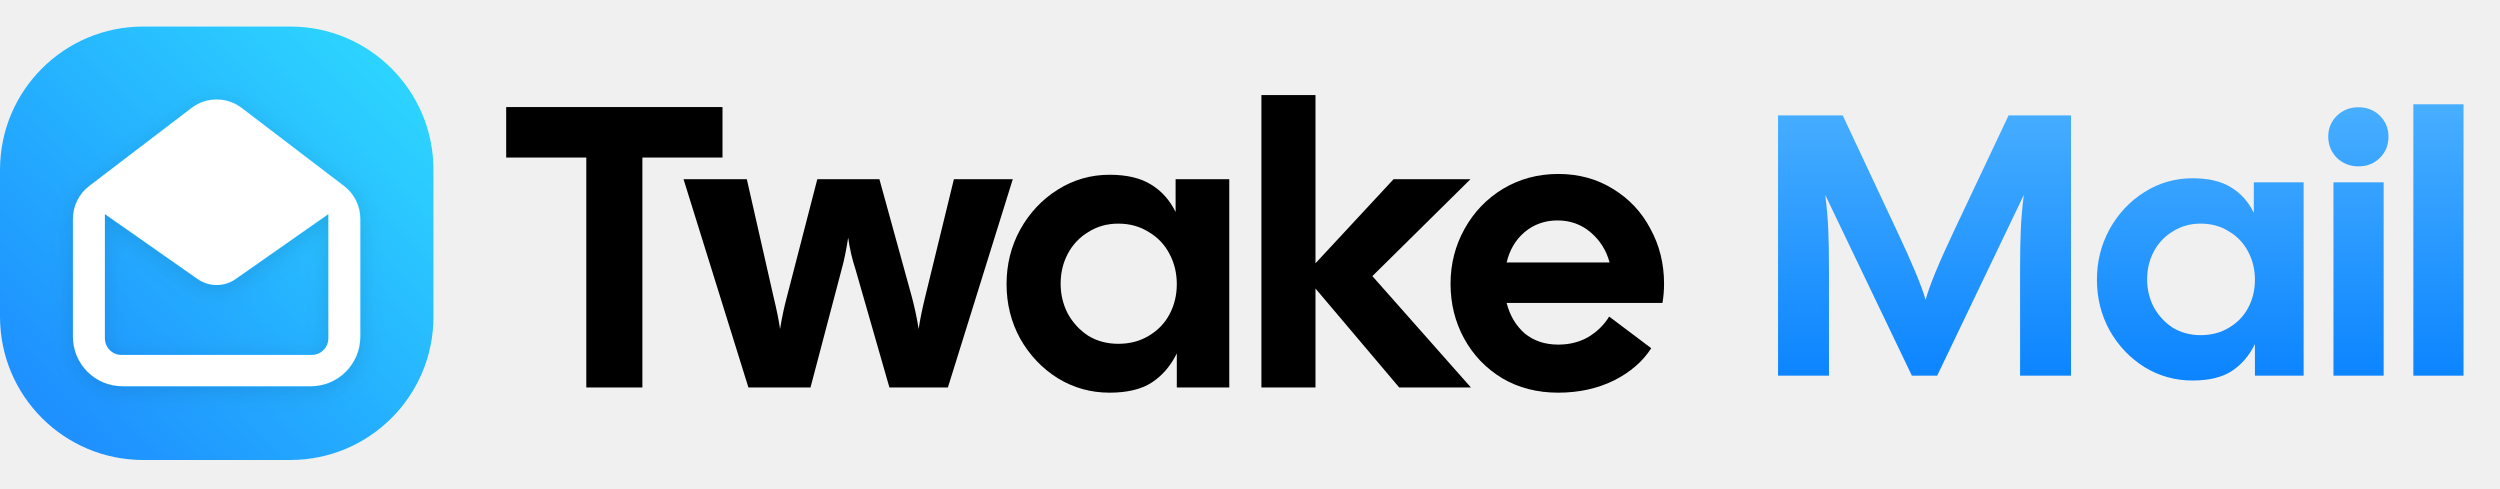
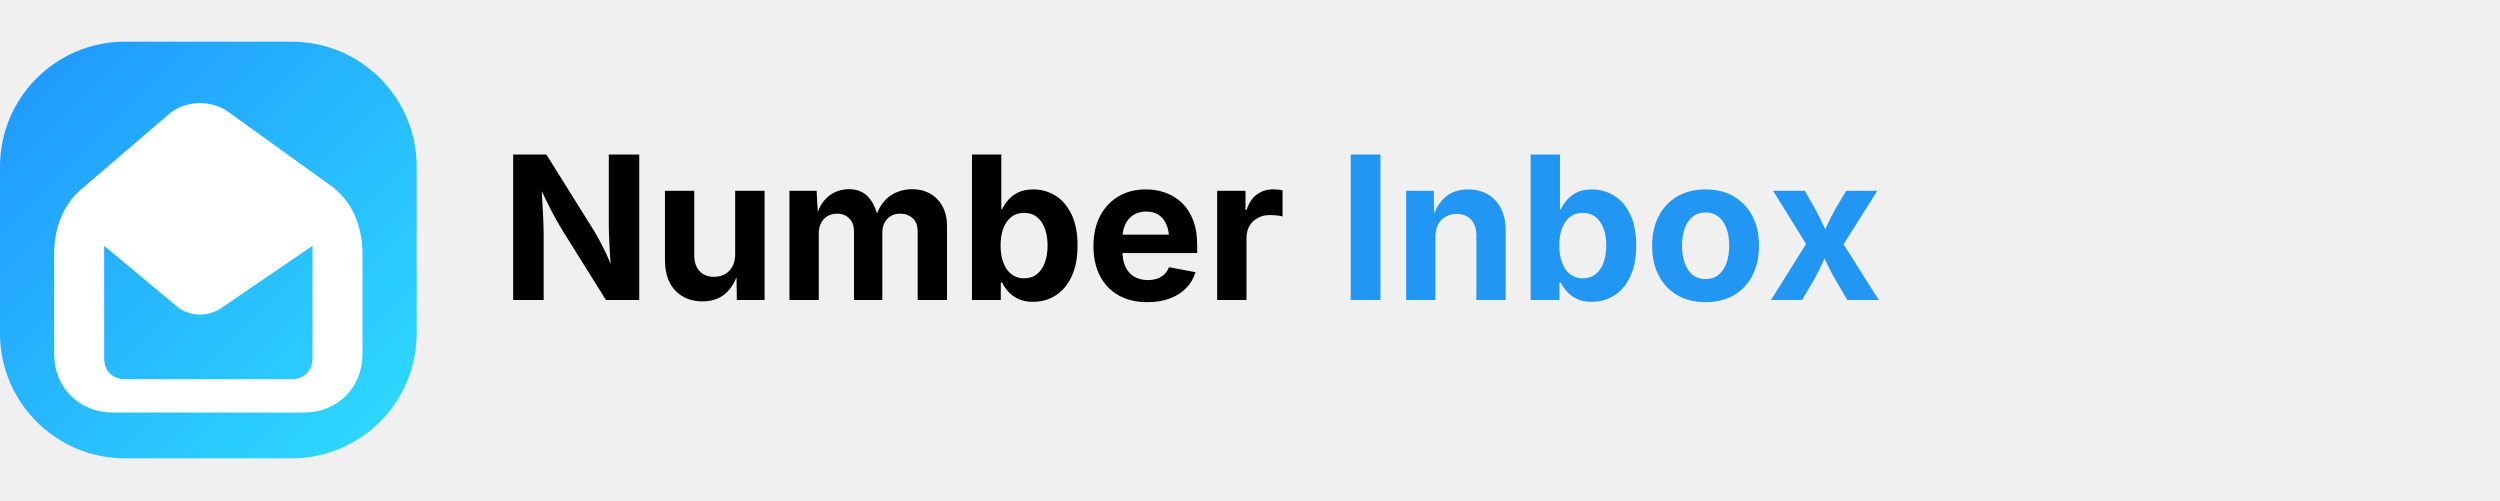
- <svg xmlns="http://www.w3.org/2000/svg" width="1131" height="221" viewBox="0 0 1131 221" fill="none">
-   <path d="M265.244 71.27H229V48.437H326.858V71.27H290.614V175.29H265.244V71.27Z" fill="black" />
-   <path d="M309.226 81.056H337.859L350 134.515C351.329 139.952 352.296 144.724 352.9 148.832C353.745 143.637 354.772 138.804 355.98 134.334L369.753 81.056H397.842L412.521 134.334C413.729 138.804 414.756 143.637 415.601 148.832C416.205 144.724 417.172 139.952 418.501 134.515L431.549 81.056H458.188L428.83 175.29H402.372L386.969 121.649C385.519 117.3 384.432 112.588 383.707 107.514C382.861 113.071 381.895 117.783 380.807 121.649L366.672 175.29H338.583L309.226 81.056Z" fill="black" />
-   <path d="M501.941 177.645C493.484 177.645 485.691 175.471 478.563 171.122C471.436 166.651 465.757 160.671 461.529 153.181C457.421 145.691 455.367 137.475 455.367 128.535C455.367 119.595 457.421 111.38 461.529 103.889C465.757 96.278 471.436 90.238 478.563 85.768C485.691 81.297 493.484 79.062 501.941 79.062C509.673 79.062 515.895 80.512 520.606 83.412C525.439 86.311 529.184 90.479 531.842 95.916V81.056H556.125V175.29H532.385V159.886C529.607 165.564 525.801 169.974 520.969 173.115C516.257 176.135 509.914 177.645 501.941 177.645ZM479.832 128.354C479.832 133.186 480.919 137.717 483.094 141.945C485.389 146.053 488.47 149.375 492.336 151.912C496.323 154.329 500.853 155.537 505.927 155.537C511.122 155.537 515.713 154.329 519.7 151.912C523.808 149.496 526.949 146.234 529.123 142.127C531.298 138.019 532.385 133.488 532.385 128.535C532.385 123.582 531.298 119.051 529.123 114.944C526.949 110.715 523.808 107.393 519.7 104.977C515.713 102.44 511.122 101.171 505.927 101.171C500.853 101.171 496.323 102.44 492.336 104.977C488.349 107.393 485.269 110.655 483.094 114.763C480.919 118.87 479.832 123.401 479.832 128.354Z" fill="black" />
-   <path d="M595.125 130.529V175.29H570.661V43H595.125V119.112L630.463 81.056H665.257L620.858 124.911L665.438 175.29H633L595.125 130.529Z" fill="black" />
-   <path d="M704.978 177.645C695.433 177.645 686.977 175.471 679.607 171.122C672.237 166.651 666.499 160.671 662.391 153.181C658.284 145.691 656.23 137.415 656.23 128.354C656.23 119.414 658.344 111.138 662.573 103.527C666.801 95.916 672.6 89.875 679.969 85.405C687.46 80.935 695.796 78.7 704.978 78.7C714.159 78.7 722.375 80.935 729.623 85.405C736.993 89.875 742.671 95.916 746.658 103.527C750.766 111.017 752.819 119.293 752.819 128.354C752.819 131.374 752.578 134.274 752.094 137.052H681.6C683.05 142.731 685.768 147.322 689.755 150.825C693.863 154.208 698.937 155.899 704.978 155.899C710.052 155.899 714.582 154.751 718.569 152.456C722.556 150.04 725.697 146.959 727.992 143.214L747.02 157.53C743.154 163.571 737.476 168.464 729.986 172.209C722.495 175.833 714.159 177.645 704.978 177.645ZM728.174 118.749C726.724 113.313 723.885 108.782 719.656 105.158C715.428 101.534 710.414 99.721 704.615 99.721C698.937 99.721 693.984 101.473 689.755 104.977C685.648 108.48 682.929 113.071 681.6 118.749H728.174Z" fill="black" />
-   <path d="M804.389 52.22H833.655L858.043 104.192C864.883 118.657 869.257 129.142 871.163 135.645C872.733 129.59 877.05 119.106 884.114 104.192L908.671 52.22H936.928V169.957H913.885V122.358C913.885 114.621 913.997 108.341 914.221 103.52C914.446 98.698 914.894 93.596 915.567 88.214L876.377 169.957H864.94L825.75 88.214C826.422 93.596 826.871 98.698 827.095 103.52C827.32 108.341 827.432 114.621 827.432 122.358V169.957H804.389V52.22Z" fill="url(#paint0_linear_56880_7452)" />
-   <path d="M991.877 172.144C984.028 172.144 976.795 170.126 970.18 166.089C963.564 161.94 958.294 156.39 954.369 149.437C950.557 142.485 948.65 134.86 948.65 126.563C948.65 118.265 950.557 110.64 954.369 103.688C958.294 96.624 963.564 91.017 970.18 86.868C976.795 82.719 984.028 80.645 991.877 80.645C999.053 80.645 1004.83 81.99 1009.2 84.682C1013.69 87.373 1017.16 91.241 1019.63 96.287V82.495H1042.17V169.957H1020.13V155.661C1017.56 160.931 1014.02 165.024 1009.54 167.939C1005.16 170.742 999.278 172.144 991.877 172.144ZM971.357 126.394C971.357 130.88 972.366 135.085 974.384 139.009C976.515 142.822 979.374 145.905 982.963 148.26C986.663 150.503 990.868 151.624 995.577 151.624C1000.4 151.624 1004.66 150.503 1008.36 148.26C1012.17 146.017 1015.09 142.99 1017.11 139.177C1019.12 135.365 1020.13 131.16 1020.13 126.563C1020.13 121.965 1019.12 117.76 1017.11 113.948C1015.09 110.023 1012.17 106.94 1008.36 104.697C1004.66 102.342 1000.4 101.165 995.577 101.165C990.868 101.165 986.663 102.342 982.963 104.697C979.262 106.94 976.403 109.967 974.384 113.78C972.366 117.592 971.357 121.797 971.357 126.394Z" fill="url(#paint1_linear_56880_7452)" />
-   <path d="M1055.66 82.495H1078.37V169.957H1055.66V82.495ZM1053.3 61.807C1053.3 58.106 1054.59 54.967 1057.17 52.388C1059.86 49.809 1063.12 48.519 1066.93 48.519C1070.85 48.519 1074.1 49.809 1076.68 52.388C1079.26 54.967 1080.55 58.106 1080.55 61.807C1080.55 65.619 1079.26 68.815 1076.68 71.394C1074.1 73.973 1070.85 75.263 1066.93 75.263C1063.12 75.263 1059.86 73.973 1057.17 71.394C1054.59 68.703 1053.3 65.507 1053.3 61.807Z" fill="url(#paint2_linear_56880_7452)" />
-   <path d="M1091.8 47.174H1114.5V169.957H1091.8V47.174Z" fill="url(#paint3_linear_56880_7452)" />
-   <rect y="12" width="196.105" height="196.105" rx="64.764" fill="white" />
-   <rect y="12" width="196.105" height="196.105" rx="64.764" fill="url(#paint4_linear_56880_7452)" />
-   <g filter="url(#filter0_d_56880_7452)">
-     <path fill-rule="evenodd" clip-rule="evenodd" d="M40.352 84.151C35.719 87.685 33 93.178 33 99.004V152.32C33 164.7 43.036 174.735 55.415 174.735H140.585C152.964 174.735 163 164.7 163 152.32V99.004C163 93.178 160.281 87.685 155.648 84.151L109.327 48.826C102.637 43.725 93.362 43.725 86.673 48.826L40.352 84.151ZM47.444 96.84V153.101C47.444 157.227 50.79 160.573 54.916 160.573H141.084C145.21 160.573 148.556 157.227 148.556 153.101V96.84L106.573 126.243C101.426 129.847 94.574 129.847 89.427 126.243L47.444 96.84Z" fill="white" />
-   </g>
+ <svg xmlns="http://www.w3.org/2000/svg" width="600" height="120" viewBox="0 0 600 120" fill="none">
  <defs>
-     <filter id="filter0_d_56880_7452" x="23" y="37" width="150" height="149.735" filterUnits="userSpaceOnUse" color-interpolation-filters="sRGB">
-       <feFlood flood-opacity="0" result="BackgroundImageFix" />
-       <feColorMatrix in="SourceAlpha" type="matrix" values="0 0 0 0 0 0 0 0 0 0 0 0 0 0 0 0 0 0 127 0" result="hardAlpha" />
-       <feOffset dy="2" />
-       <feGaussianBlur stdDeviation="5" />
-       <feComposite in2="hardAlpha" operator="out" />
-       <feColorMatrix type="matrix" values="0 0 0 0 0 0 0 0 0 0 0 0 0 0 0 0 0 0 0.1 0" />
-       <feBlend mode="normal" in2="BackgroundImageFix" result="effect1_dropShadow_56880_7452" />
-       <feBlend mode="normal" in="SourceGraphic" in2="effect1_dropShadow_56880_7452" result="shape" />
-     </filter>
-     <linearGradient id="paint0_linear_56880_7452" x1="839.944" y1="16.226" x2="839.944" y2="172" gradientUnits="userSpaceOnUse">
-       <stop stop-color="#57B9FF" />
-       <stop offset="1" stop-color="#0B84FF" />
-     </linearGradient>
-     <linearGradient id="paint1_linear_56880_7452" x1="839.944" y1="16.226" x2="839.944" y2="172" gradientUnits="userSpaceOnUse">
-       <stop stop-color="#57B9FF" />
-       <stop offset="1" stop-color="#0B84FF" />
-     </linearGradient>
-     <linearGradient id="paint2_linear_56880_7452" x1="839.944" y1="16.226" x2="839.944" y2="172" gradientUnits="userSpaceOnUse">
-       <stop stop-color="#57B9FF" />
-       <stop offset="1" stop-color="#0B84FF" />
-     </linearGradient>
-     <linearGradient id="paint3_linear_56880_7452" x1="839.944" y1="16.226" x2="839.944" y2="172" gradientUnits="userSpaceOnUse">
-       <stop stop-color="#57B9FF" />
-       <stop offset="1" stop-color="#0B84FF" />
-     </linearGradient>
-     <linearGradient id="paint4_linear_56880_7452" x1="27.5" y1="187.5" x2="191.5" y2="21.5" gradientUnits="userSpaceOnUse">
+     <linearGradient id="iconGrad" x1="0" y1="0" x2="100" y2="100" gradientUnits="userSpaceOnUse">
      <stop stop-color="#1E91FF" />
-       <stop offset="0.997" stop-color="#2ED9FF" />
+       <stop offset="1" stop-color="#2ED9FF" />
    </linearGradient>
  </defs>
+   <rect x="0" y="10" width="100" height="100" rx="30" fill="url(#iconGrad)" />
+   <path fill-rule="evenodd" clip-rule="evenodd" d="M20 45C15 49 13 55 13 61V85C13 93 19 99 27 99H73C81 99 87 93 87 85V61C87 55 85 49 80 45L55 27C51 24 45 24 41 27L20 45ZM25 59V86C25 89 27 91 30 91H70C73 91 75 89 75 86V59L53 74C50 76 46 76 43 74L25 59Z" fill="white" />
+   <path d="M123.16,72L123.16,37.08L131.13,37.08L142.17,54.75Q143.02,56.11 143.88,57.7Q144.75,59.3 145.65,61.24Q146.56,63.19 147.44,65.62L146.72,65.62Q146.56,63.68 146.42,61.48Q146.29,59.27 146.2,57.26Q146.11,55.24 146.11,53.84L146.11,37.08L153.42,37.08L153.42,72L145.43,72L135.4,55.96Q134.29,54.16 133.36,52.47Q132.42,50.77 131.4,48.72Q130.38,46.67 128.98,43.81L129.89,43.81Q130.04,46.34 130.17,48.66Q130.31,50.98 130.4,52.87Q130.48,54.75 130.48,55.94L130.48,72L123.16,72ZM168.61,72.33Q165.89,72.33 163.85,71.14Q161.81,69.96 160.7,67.75Q159.59,65.53 159.59,62.46L159.59,45.8L166.62,45.8L166.62,61.24Q166.62,63.68 167.88,65.06Q169.15,66.44 171.35,66.44Q172.85,66.44 174,65.8Q175.15,65.15 175.79,63.92Q176.44,62.69 176.44,60.96L176.44,45.8L183.5,45.8L183.5,72L176.84,72L176.75,65.46L177.14,65.46Q176.11,68.77 173.99,70.55Q171.87,72.33 168.61,72.33ZM189.47,72L189.47,45.8L195.99,45.8L196.34,52.31L195.82,52.31Q196.43,49.9 197.61,48.38Q198.8,46.85 200.39,46.12Q201.99,45.4 203.74,45.4Q206.58,45.4 208.31,47.19Q210.05,48.98 210.87,52.73L210.05,52.73Q210.63,50.23 211.95,48.6Q213.28,46.96 215.1,46.18Q216.91,45.4 218.91,45.4Q221.32,45.4 223.2,46.46Q225.09,47.5 226.18,49.48Q227.28,51.46 227.28,54.33L227.28,72L220.24,72L220.24,55.66Q220.24,53.44 219.03,52.36Q217.83,51.28 216.07,51.28Q214.76,51.28 213.78,51.86Q212.82,52.43 212.28,53.47Q211.76,54.5 211.76,55.88L211.76,72L204.96,72L204.96,55.48Q204.96,53.56 203.82,52.42Q202.69,51.28 200.88,51.28Q199.64,51.28 198.64,51.84Q197.65,52.4 197.07,53.5Q196.5,54.58 196.5,56.15L196.5,72L189.47,72ZM247.94,72.44Q245.81,72.44 244.34,71.72Q242.86,71 241.93,69.93Q241.01,68.86 240.52,67.81L240.19,67.81L240.19,72L233.27,72L233.27,37.08L240.31,37.08L240.31,50.2L240.52,50.2Q241.01,49.17 241.91,48.07Q242.81,46.96 244.29,46.22Q245.77,45.46 248,45.46Q250.9,45.46 253.31,46.96Q255.73,48.46 257.17,51.46Q258.61,54.46 258.61,58.94Q258.61,63.31 257.2,66.32Q255.8,69.33 253.38,70.89Q250.97,72.44 247.94,72.44ZM245.79,66.8Q247.62,66.8 248.87,65.79Q250.13,64.78 250.77,63Q251.42,61.22 251.42,58.92Q251.42,56.62 250.77,54.87Q250.13,53.11 248.88,52.1Q247.64,51.09 245.79,51.09Q243.98,51.09 242.72,52.06Q241.46,53.04 240.8,54.79Q240.14,56.53 240.14,58.92Q240.14,61.29 240.81,63.06Q241.48,64.83 242.74,65.81Q244.01,66.8 245.79,66.8ZM275.37,72.52Q271.36,72.52 268.45,70.88Q265.55,69.23 263.99,66.21Q262.43,63.19 262.43,59.04Q262.43,54.98 263.97,51.94Q265.53,48.89 268.36,47.18Q271.2,45.46 275.01,45.46Q277.59,45.46 279.82,46.29Q282.05,47.11 283.74,48.76Q285.42,50.42 286.37,52.9Q287.32,55.38 287.32,58.76L287.32,60.73L265.32,60.73L265.32,56.32L283.88,56.32L280.59,57.5Q280.59,55.46 279.97,53.95Q279.35,52.43 278.12,51.6Q276.89,50.77 275.09,50.77Q273.26,50.77 271.98,51.62Q270.7,52.46 270.04,53.9Q269.39,55.34 269.39,57.19L269.39,60.31Q269.39,62.58 270.15,64.12Q270.91,65.67 272.28,66.44Q273.66,67.22 275.49,67.22Q276.72,67.22 277.73,66.87Q278.74,66.52 279.45,65.83Q280.17,65.13 280.55,64.12L286.92,65.32Q286.29,67.48 284.72,69.1Q283.15,70.73 280.8,71.62Q278.44,72.52 275.37,72.52ZM292.12,72L292.12,45.8L298.92,45.8L298.92,50.37L299.2,50.37Q299.93,47.93 301.63,46.69Q303.33,45.44 305.53,45.44Q306.07,45.44 306.7,45.5Q307.33,45.56 307.81,45.68L307.81,51.96Q307.33,51.8 306.44,51.7Q305.56,51.61 304.76,51.61Q303.16,51.61 301.88,52.3Q300.58,53 299.87,54.22Q299.16,55.46 299.16,57.09L299.16,72L292.12,72Z" fill="black" />
+   <path d="M331.31,37.08L331.31,72L324.17,72L324.17,37.08L331.31,37.08ZM344.51,56.84L344.51,72L337.48,72L337.48,45.8L344.11,45.8L344.23,52.34L343.81,52.34Q344.83,49.06 346.93,47.26Q349.03,45.46 352.36,45.46Q355.08,45.46 357.1,46.65Q359.14,47.84 360.25,50.06Q361.36,52.27 361.36,55.34L361.36,72L354.33,72L354.33,56.56Q354.33,54.12 353.08,52.74Q351.82,51.35 349.6,51.35Q348.12,51.35 346.96,52Q345.79,52.64 345.15,53.86Q344.51,55.08 344.51,56.84ZM382.03,72.44Q379.9,72.44 378.42,71.72Q376.94,71 376.01,69.93Q375.09,68.86 374.6,67.81L374.27,67.81L374.27,72L367.36,72L367.36,37.08L374.39,37.08L374.39,50.2L374.6,50.2Q375.09,49.17 375.99,48.07Q376.9,46.96 378.38,46.22Q379.85,45.46 382.08,45.46Q384.98,45.46 387.4,46.96Q389.81,48.46 391.25,51.46Q392.69,54.46 392.69,58.94Q392.69,63.31 391.28,66.32Q389.88,69.33 387.47,70.89Q385.05,72.44 382.03,72.44ZM379.88,66.8Q381.71,66.8 382.96,65.79Q384.21,64.78 384.86,63Q385.5,61.22 385.5,58.92Q385.5,56.62 384.86,54.87Q384.21,53.11 382.97,52.1Q381.73,51.09 379.88,51.09Q378.07,51.09 376.8,52.06Q375.54,53.04 374.88,54.79Q374.23,56.53 374.23,58.92Q374.23,61.29 374.9,63.06Q375.56,64.83 376.82,65.81Q378.09,66.8 379.88,66.8ZM409.34,72.52Q405.4,72.52 402.51,70.82Q399.63,69.12 398.07,66.08Q396.51,63.04 396.51,59.02Q396.51,54.94 398.07,51.91Q399.63,48.87 402.51,47.17Q405.4,45.46 409.34,45.46Q413.3,45.46 416.16,47.17Q419.04,48.87 420.6,51.91Q422.16,54.94 422.16,59.02Q422.16,63.04 420.6,66.08Q419.04,69.12 416.16,70.82Q413.3,72.52 409.34,72.52ZM409.34,66.98Q411.21,66.98 412.47,65.94Q413.74,64.9 414.37,63.08Q415.01,61.27 415.01,59Q415.01,56.67 414.37,54.87Q413.74,53.06 412.47,52.04Q411.21,51 409.34,51Q407.46,51 406.2,52.04Q404.95,53.06 404.31,54.87Q403.68,56.67 403.68,59Q403.68,61.27 404.31,63.08Q404.95,64.9 406.2,65.94Q407.46,66.98 409.34,66.98ZM425.04,72L435.18,55.81L435.16,61.29L425.55,45.8L433.15,45.8L435.51,49.92Q436.64,51.96 437.54,53.94Q438.45,55.92 439.38,57.8L436.71,57.8Q437.67,55.94 438.56,53.96Q439.45,51.96 440.62,49.92L443.09,45.8L450.54,45.8L440.74,61.36L440.74,55.94L450.91,72L443.37,72L440.46,67.08Q439.31,65.06 438.39,63.08Q437.46,61.08 436.5,59.25L439.2,59.25Q438.28,61.08 437.4,63.08Q436.53,65.06 435.4,67.08L432.49,72L425.04,72Z" fill="#2196F3" />
</svg>
